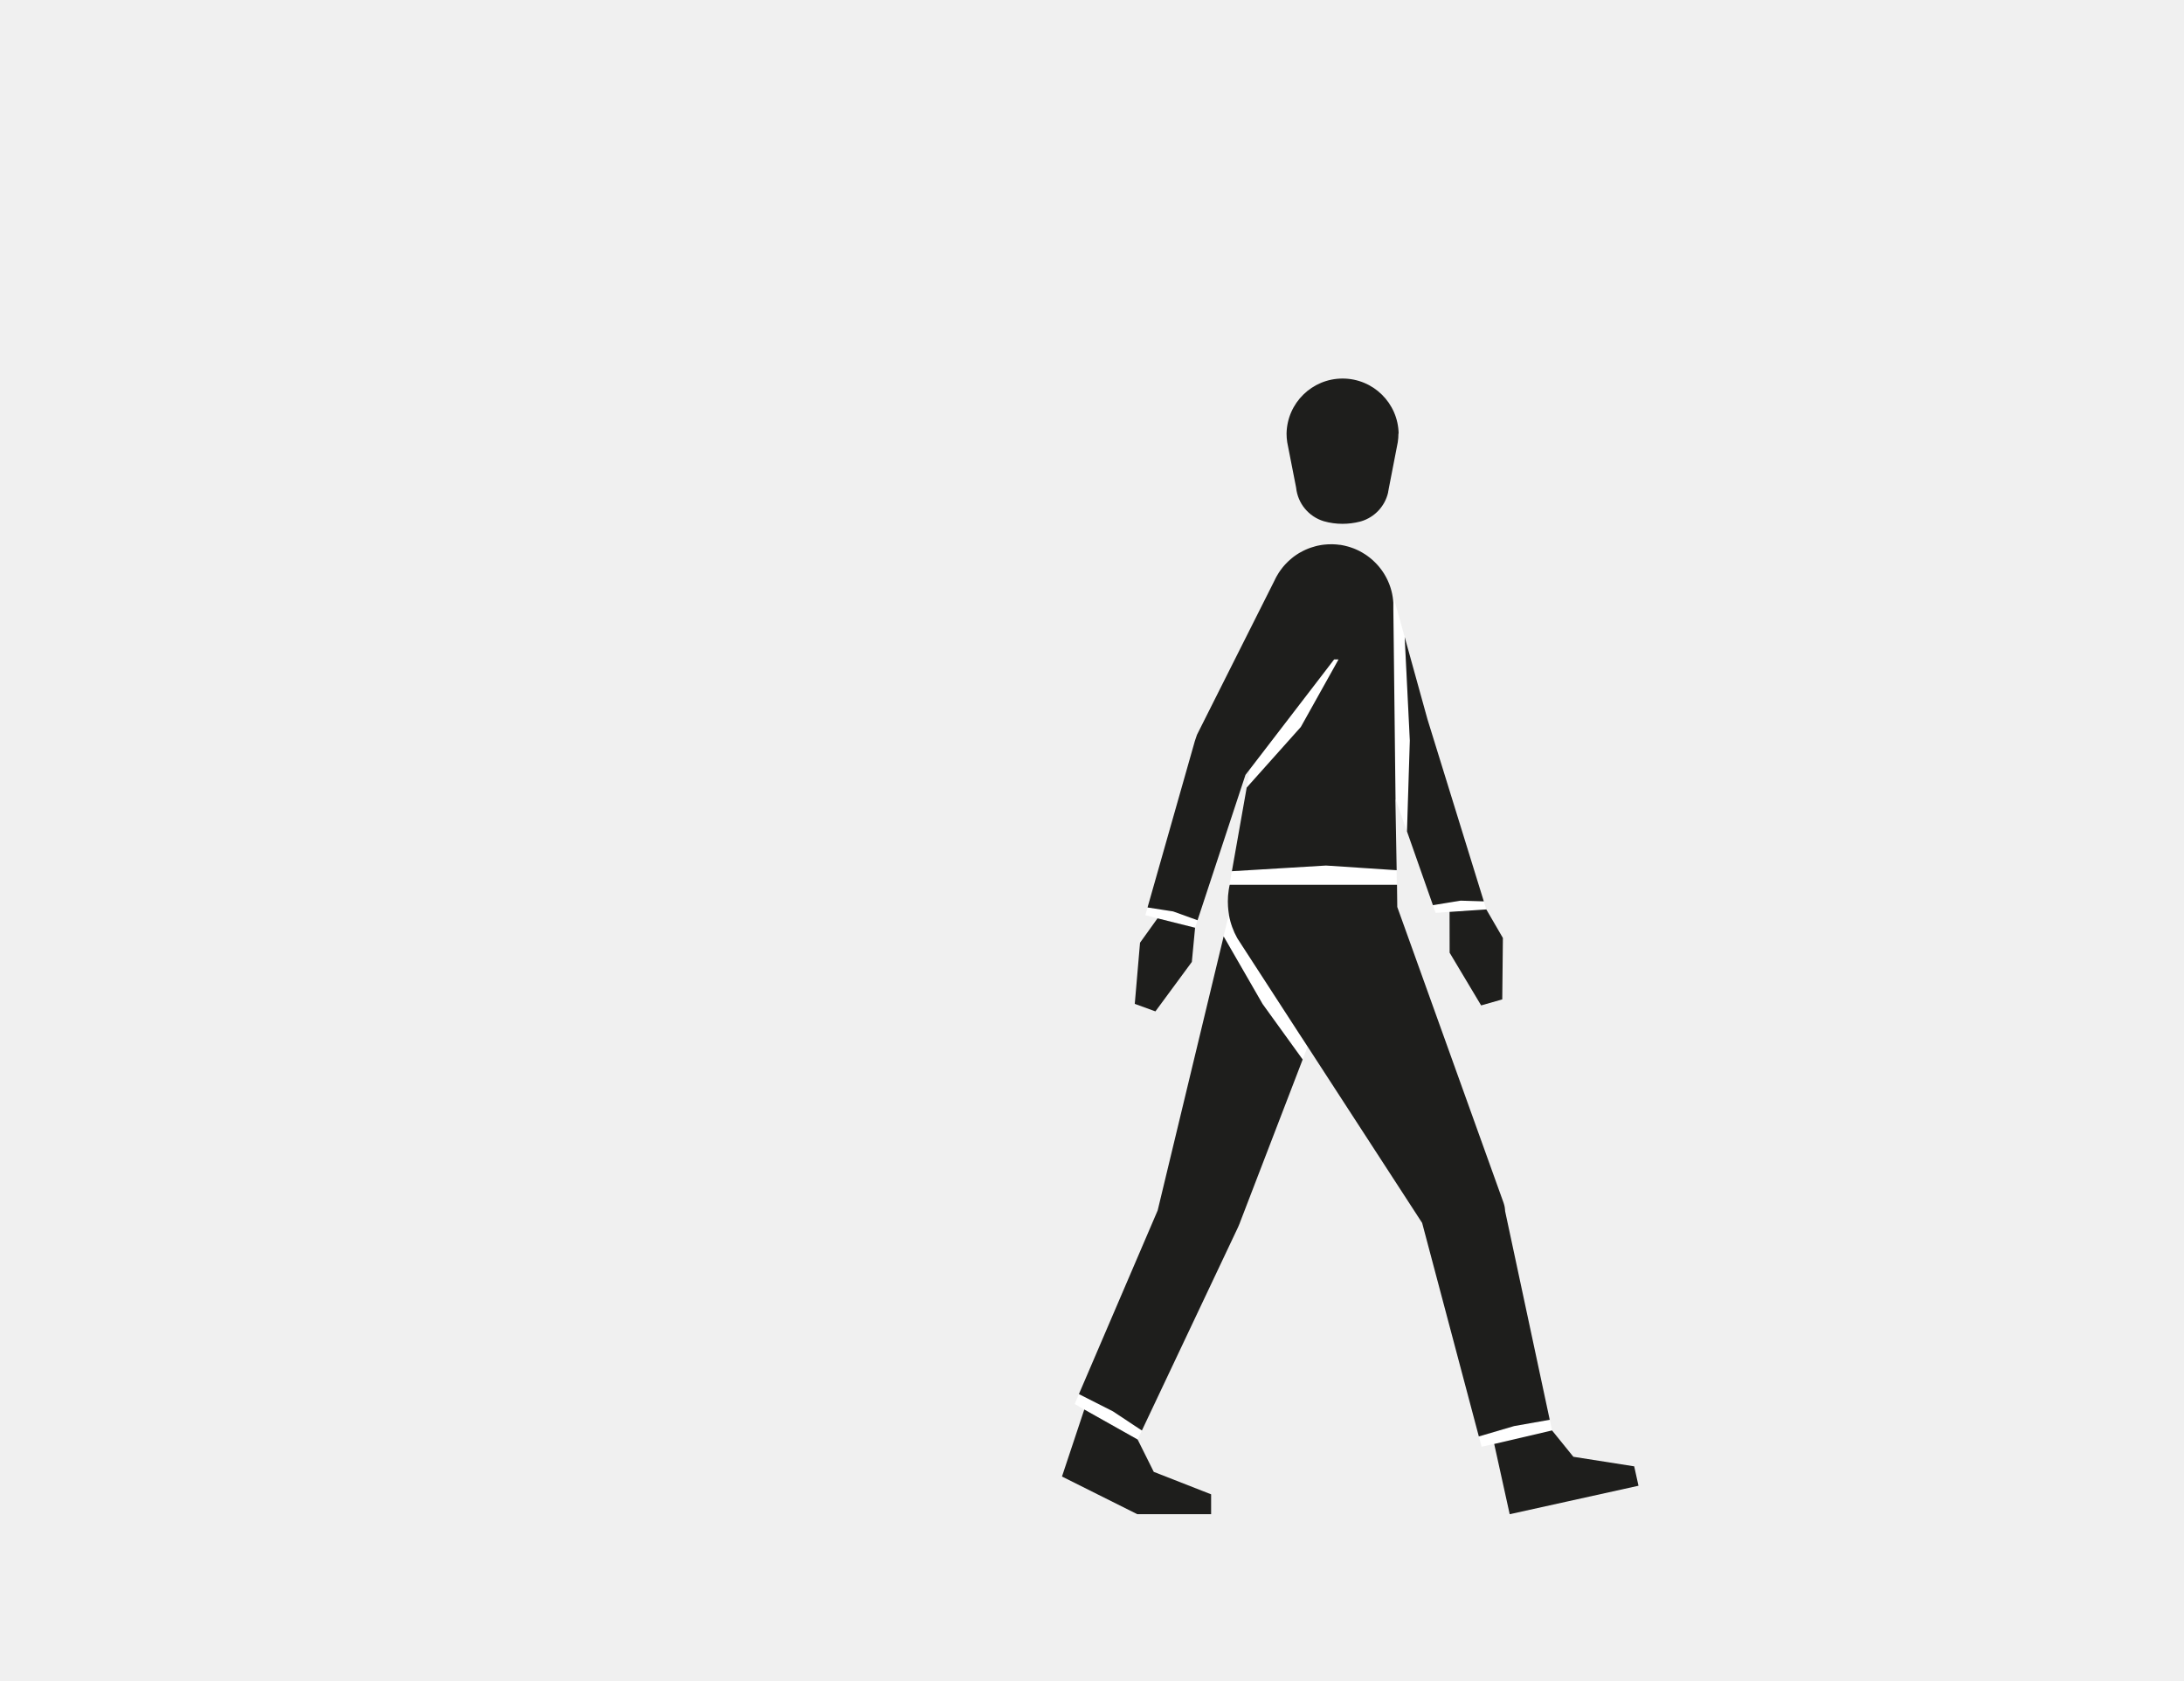
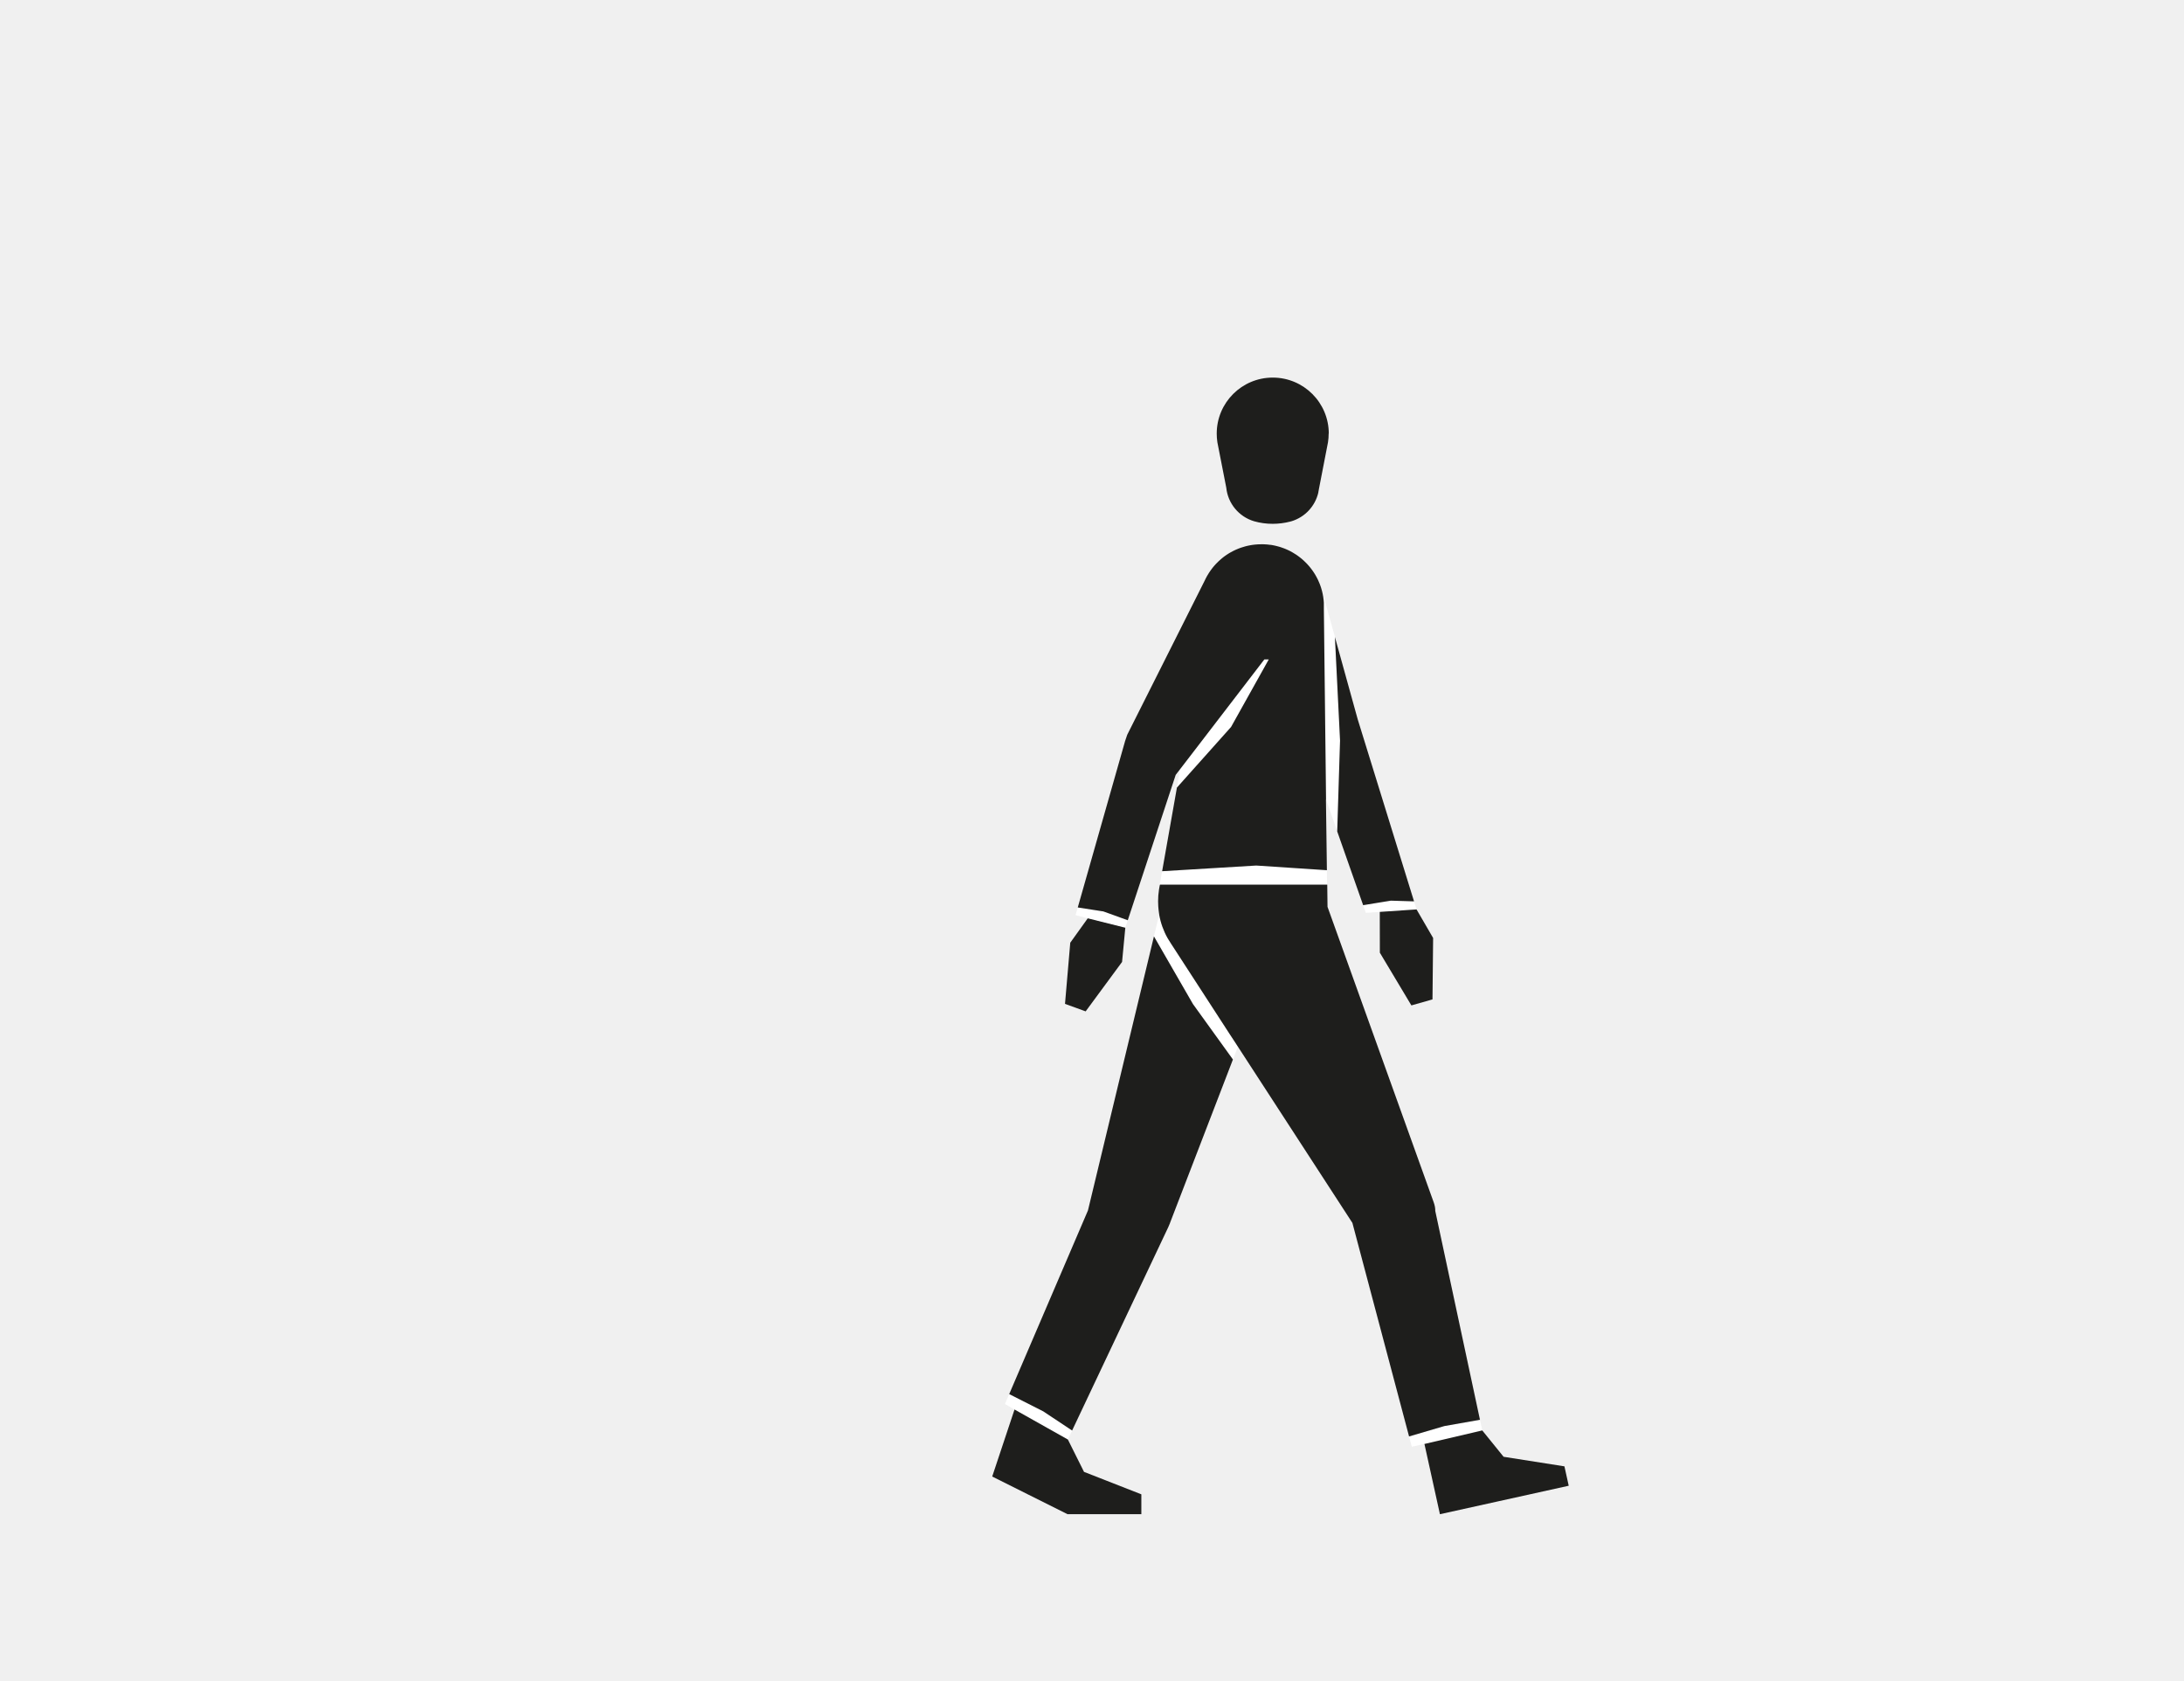
<svg xmlns="http://www.w3.org/2000/svg" id="Capa_3" data-name="Capa 3" viewBox="0 0 1300 1000">
  <defs>
    <style>.cls-1{fill:#fff;}.cls-2{fill:#1e1e1c;}</style>
  </defs>
-   <polygon class="cls-1" points="677.17 856.76 677.16 856.78 676.99 857.15 676.99 856.39 677.16 856.74 677.17 856.76" />
-   <polygon class="cls-1" points="679.69 851.4 677.16 856.74 676.99 856.39 676.99 856.42 676.97 856.39 676.97 856.65 645.41 838.9 632.13 878.79 645.39 838.89 639.71 835.6 642.21 829.76 662.49 840.04 679.69 851.4" />
-   <polygon class="cls-1" points="677.16 856.74 677.15 856.75 676.99 856.42 676.99 856.39 677.16 856.74" />
-   <path class="cls-1" d="M923.81,851.36l-34.4,8,9.22,41.8-9.23-41.8-7.49,1.69L846.49,727.83l-68.14-104.9-3,7.65-23.83-33-23.21-40.27,3.11-12.93a44.21,44.21,0,0,0,5,13.94h0l2.07,3.19.83,1.29h0l33.73,52,.69,1.06,1.91,2.94,70.76,108.93h0L880.28,855l21-6.17,21.2-3.75,1.35,6.29,0,0Z" />
-   <polygon class="cls-1" points="712.82 547.7 711.35 552.16 689 546.56 689 546.55 681.76 544.66 711.15 441.3 711.16 441.25 711.17 441.25 711.15 441.3 683.06 540.09 693 541.63 694.62 541.88 698.29 542.45 708.72 546.22 709.15 546.37 712.82 547.7" />
-   <path class="cls-1" d="M831.45,526.59H731.87c-.07.3-.14.61-.2.92l1.58-9,1.32-.08c16.44-1,54.69-3.3,54.69-3.3l26.07,1.72,16,1.06Z" />
-   <polygon class="cls-1" points="862.83 542.74 862.87 567.02 862.81 542.73 854.53 543.29 852.93 538.73 861.18 537.38 865.23 536.72 869.42 536.04 877.65 536.29 878.38 536.31 883.21 536.46 884.69 541.25 884.7 541.26 862.83 542.74" />
-   <path class="cls-1" d="M839.18,440.77l-1.69,54.05-6.66-18.91.07.15-1.3-113.52v0l0-2.88,0-.92v0a36.4,36.4,0,0,0-1.09-6.89l7.66,27.52v0Z" />
-   <polygon class="cls-1" points="796.74 392.45 793.51 398.25 774.29 432.67 742.06 468.75 743.76 459.11 744 457.75 744 457.74 748 452.55 789.74 398.17 794.12 392.45 796.74 392.45" />
-   <polygon class="cls-1" points="677.17 856.76 677.16 856.78 676.99 857.15 676.99 856.39 677.16 856.74 677.17 856.76" />
-   <path class="cls-2" d="M922.46,845l-21.2,3.75-21,6.17L846.51,727.84h0L775.75,618.9,773.84,616l-.69-1.06-33.73-52h0l-.83-1.29-2.07-3.19h0a44.21,44.21,0,0,1-5-13.94c0-.09,0-.19,0-.29s-.08-.46-.12-.68c-.11-.65-.19-1.31-.26-2,0-.33-.17-1.75-.18-2.05-.07-1-.1-2-.1-3a43.45,43.45,0,0,1,.53-6.88h0l.3-1.75.07-.34c.06-.31.13-.62.2-.92h99.59l.16,13.2,63.13,175.67h0c.1.28.2.56.28.85s.14.43.19.65a2,2,0,0,1,.09.33c.06.22.11.45.16.67l.15.73,0,.19c0,.28.09.57.12.85a.29.29,0,0,1,0,.09c0,.17,0,.34.05.52l0,.37v0Z" />
-   <polygon class="cls-2" points="883.22 536.46 883.21 536.46 878.38 536.31 877.65 536.29 869.42 536.04 865.23 536.72 861.18 537.38 852.93 538.73 847.05 522.02 845.95 518.89 837.49 494.83 837.49 494.82 839.18 440.77 836.13 379.34 836.12 379.31 836.11 379.09 849.68 428.07 883.22 536.46" />
-   <path class="cls-2" d="M775.4,630.58l-2.88,7.49L738,727.8l0,0,0,.09v0l-1,2.35-.06.14a.08.08,0,0,1,0,0L679.69,851.4,662.49,840l-20.28-10.28,46.88-109.31,39.27-163.1,23.21,40.27Z" />
-   <path class="cls-2" d="M832.4,258.06a33.76,33.76,0,0,1-.38,5.06v0l-.49,2.55-5,25.75a.2.2,0,0,0,0,.07l-.27,1.42a1.05,1.05,0,0,1,0,.19,23.38,23.38,0,0,1-16,17.15l-.06,0-.79.22h0a41.51,41.51,0,0,1-10.25,1.29,40.3,40.3,0,0,1-11.13-1.53h0a23.35,23.35,0,0,1-16.53-20s0,0,0,0l-4.8-24.48-.5-2.58v0a32.88,32.88,0,0,1-.39-5.09,33.36,33.36,0,0,1,66.71,0Z" />
-   <polygon class="cls-2" points="711.36 552.17 709.43 572.51 687.75 601.94 687.74 601.94 687.5 601.85 685.98 601.3 685.98 601.29 675.46 597.48 678.59 561.07 689 546.56 711.35 552.16 711.36 552.17" />
-   <polygon class="cls-2" points="720.9 889.37 720.9 901.21 676.97 901.21 632.13 878.79 645.41 838.9 676.97 856.65 676.99 856.66 677.15 856.75 677.17 856.76 686.77 876.01 720.9 889.37" />
-   <polygon class="cls-2" points="975.29 884.27 932.39 893.75 898.63 901.21 889.41 859.41 923.81 851.36 923.84 851.36 936.53 867.03 972.73 872.72 972.74 872.72 975.29 884.27" />
-   <path class="cls-2" d="M831.35,517.92h0l-16-1.06-26.07-1.72s-38.25,2.29-54.69,3.3l-1.32.08,8.81-49.77,32.23-36.08,19.22-34.42,3.23-5.8h-2.62l-4.38,5.72L748,452.55l-4,5.19h0l-2.65,3.45h0v0L712.82,547.7l-3.67-1.33-.43-.15-10.43-3.77-3.67-.57-1.63-.25-9.93-1.54,28.09-98.79,0-.05h0l1.25-3.67h0l.11-.31,22.37-44.52,23.74-47.22h0c.18-.4.37-.79.57-1.19s.3-.58.46-.87l.37-.68c.36-.63.73-1.25,1.12-1.86.24-.37.48-.73.73-1.08s.39-.55.59-.81.36-.5.55-.73.39-.51.59-.76l.67-.79c.22-.26.45-.5.67-.75s.32-.35.49-.52a31.43,31.43,0,0,1,2.64-2.52c.28-.26.57-.5.87-.74s.68-.55,1-.81l.86-.62.67-.47.79-.52c.26-.18.52-.34.79-.5l.5-.3c.6-.36,1.23-.7,1.86-1l.28-.15,1.45-.69c.52-.23,1-.45,1.57-.66l.85-.32.82-.29c.82-.29,1.67-.54,2.52-.76.35-.1.7-.19,1-.26h0l.38-.09c.46-.1.92-.2,1.38-.27l1.11-.19c.44-.07.89-.12,1.33-.17a36.22,36.22,0,0,1,4.18-.23h1.07l1.23.06.89.06.79.08,1.13.14.34,0,1,.17.46.09c.38.07.76.14,1.13.23.68.14,1.35.31,2,.51.24.06.49.13.73.21l.73.23c.66.22,1.32.45,2,.71l.72.29.87.38.65.29,1.07.52.33.17c.45.23.88.48,1.32.73.65.37,1.3.77,1.92,1.18l.63.42.74.53c.38.27.74.54,1.11.83s.89.71,1.32,1.09.6.51.89.78c.55.5,1.09,1,1.61,1.57.2.2.39.41.59.62.39.42.77.85,1.14,1.28l.74.91c.32.41.63.82.94,1.24s.43.61.65.93l.62.94c.18.29.37.58.54.88s.41.7.61,1.06.25.44.36.66c.22.41.42.82.62,1.23l.2.42c.32.67.61,1.37.89,2.06.14.38.29.77.43,1.16l.27.78c.09.27.17.53.25.8.17.53.31,1.07.46,1.61a36.4,36.4,0,0,1,1.09,6.89v0l0,.92,0,2.88v0l1.3,113.52-.07-.15Z" />
-   <polygon class="cls-2" points="894.58 558.26 894.2 594.81 892.39 595.33 881.63 598.39 862.87 567.02 862.83 542.74 884.7 541.26 884.71 541.26 894.58 558.26" />
+   <polygon class="cls-1" points="635.64 856.76 635.63 856.78 635.46 857.15 635.46 856.39 635.63 856.74 635.64 856.76" />
+   <polygon class="cls-1" points="638.16 851.4 635.63 856.74 635.46 856.39 635.46 856.42 635.44 856.39 635.44 856.65 603.88 838.9 590.6 878.79 603.86 838.89 598.18 835.6 600.68 829.76 620.96 840.04 638.16 851.4" />
+   <polygon class="cls-1" points="635.63 856.74 635.63 856.75 635.46 856.42 635.46 856.39 635.63 856.74" />
+   <path class="cls-1" d="M882.29,851.36l-34.41,8,9.22,41.8-9.23-41.8-7.49,1.69L805,727.83l-68.14-104.9-2.94,7.65-23.83-33-23.22-40.27,3.11-12.93a44.21,44.21,0,0,0,5,13.94h0l2.07,3.19.84,1.29h0l33.73,52,.69,1.06,1.91,2.94L805,727.83h0L838.75,855l21-6.17,21.2-3.75,1.35,6.29,0,0Z" />
+   <polygon class="cls-1" points="671.29 547.7 669.82 552.16 647.47 546.56 647.47 546.55 640.23 544.66 669.62 441.3 669.63 441.25 669.64 441.25 669.63 441.3 641.53 540.09 651.47 541.63 653.1 541.88 656.76 542.45 667.19 546.22 667.62 546.37 671.29 547.7" />
+   <path class="cls-1" d="M789.92,526.59H690.34c-.07.3-.14.61-.2.92l1.59-9,1.31-.08c16.45-1,54.69-3.3,54.69-3.3l26.07,1.72,16,1.06Z" />
+   <polygon class="cls-1" points="821.3 542.74 821.34 567.02 821.28 542.73 813 543.29 811.4 538.73 819.65 537.38 823.71 536.72 827.89 536.04 836.12 536.29 836.85 536.31 841.68 536.46 843.16 541.25 843.17 541.26 821.3 542.74" />
+   <path class="cls-1" d="M797.65,440.77,796,494.82l-6.65-18.91.06.15-1.3-113.52v0l0-2.88,0-.92v0a36.4,36.4,0,0,0-1.09-6.89l7.66,27.52v0Z" />
+   <polygon class="cls-1" points="755.22 392.45 751.98 398.25 732.76 432.67 700.53 468.75 702.23 459.11 702.47 457.75 702.47 457.74 706.47 452.55 748.21 398.17 752.6 392.45 755.22 392.45" />
+   <polygon class="cls-1" points="635.64 856.76 635.63 856.78 635.46 857.15 635.46 856.39 635.63 856.74 635.64 856.76" />
+   <path class="cls-2" d="M880.93,845l-21.2,3.75-21,6.17L805,727.84h0L734.22,618.9,732.31,616l-.69-1.06-33.73-52h0l-.84-1.29L695,558.37h0a44.21,44.21,0,0,1-5-13.94c0-.09,0-.19,0-.29s-.08-.46-.12-.68c-.11-.65-.19-1.31-.26-2,0-.33-.17-1.75-.18-2.05-.07-1-.1-2-.1-3a43.45,43.45,0,0,1,.53-6.88h0l.3-1.75.07-.34c.06-.31.13-.62.2-.92h99.59l.16,13.2,63.13,175.67h0c.1.28.2.56.28.85s.14.43.2.65.06.22.08.33.12.45.16.67.1.48.15.73l0,.19c0,.28.09.57.12.85a.29.29,0,0,1,0,.09c0,.17,0,.34,0,.52s0,.25,0,.37v0Z" />
+   <polygon class="cls-2" points="841.69 536.46 841.68 536.46 836.85 536.31 836.12 536.29 827.89 536.04 823.71 536.72 819.65 537.38 811.4 538.73 805.52 522.02 804.42 518.89 795.96 494.83 795.96 494.82 797.65 440.77 794.6 379.34 794.59 379.31 794.58 379.09 808.15 428.07 841.69 536.46" />
+   <path class="cls-2" d="M733.88,630.58,731,638.07,696.45,727.8l0,0,0,.09v0l-1,2.35-.06.14a.08.08,0,0,1,0,0L638.16,851.4,621,840l-20.28-10.28,46.88-109.31,39.27-163.1,23.22,40.27Z" />
+   <path class="cls-2" d="M790.87,258.06a33.76,33.76,0,0,1-.38,5.06v0l-.49,2.55-5,25.75a.15.15,0,0,1,0,.07l-.27,1.42a.59.59,0,0,1,0,.19,23.36,23.36,0,0,1-16.05,17.15.11.11,0,0,1-.06,0l-.79.22h0a41.51,41.51,0,0,1-10.25,1.29,40.18,40.18,0,0,1-11.12-1.53h0a23.34,23.34,0,0,1-16.54-20s0,0,0,0l-4.8-24.48-.5-2.58v0a34.17,34.17,0,0,1-.38-5.09,33.35,33.35,0,1,1,66.7,0Z" />
+   <polygon class="cls-2" points="669.83 552.17 667.9 572.51 646.22 601.94 646.21 601.94 645.97 601.85 644.45 601.3 644.45 601.29 633.93 597.48 637.06 561.07 647.47 546.56 669.82 552.16 669.83 552.17" />
+   <polygon class="cls-2" points="679.37 889.37 679.37 901.21 635.44 901.21 590.6 878.79 603.88 838.9 635.44 856.65 635.46 856.66 635.63 856.75 635.64 856.76 645.24 876.01 679.37 889.37" />
+   <polygon class="cls-2" points="933.76 884.27 890.87 893.75 857.1 901.21 847.88 859.41 882.28 851.36 882.31 851.36 895 867.03 931.2 872.72 931.21 872.72 933.76 884.27" />
+   <path class="cls-2" d="M789.82,517.92h0l-16-1.06-26.07-1.72s-38.24,2.29-54.69,3.3l-1.31.08,8.8-49.77,32.23-36.08L752,398.25l3.23-5.8H752.6l-4.39,5.72-41.74,54.38-4,5.19h0l-2.65,3.45h0v0L671.29,547.7l-3.67-1.33-.43-.15-10.43-3.77-3.67-.57-1.62-.25-9.94-1.54,28.1-98.79v-.05h0l1.25-3.67h0l.11-.31,22.38-44.52,23.73-47.22h0c.18-.4.38-.79.57-1.19s.3-.58.46-.87l.37-.68c.36-.63.73-1.25,1.13-1.86.23-.37.47-.73.73-1.08s.38-.55.58-.81.36-.5.55-.73.39-.51.59-.76l.67-.79.67-.75c.16-.18.32-.35.49-.52a33,33,0,0,1,2.64-2.52c.28-.26.57-.5.87-.74s.68-.55,1-.81l.86-.62.67-.47.79-.52c.26-.18.52-.34.79-.5l.5-.3c.6-.36,1.23-.7,1.86-1l.28-.15,1.45-.69c.52-.23,1-.45,1.57-.66l.85-.32.82-.29c.83-.29,1.67-.54,2.52-.76.35-.1.7-.19,1.06-.26h0l.39-.09c.45-.1.91-.2,1.37-.27l1.12-.19c.43-.07.88-.12,1.32-.17a36.22,36.22,0,0,1,4.18-.23H752c.42,0,.82,0,1.23.06l.89.06.79.08,1.13.14.34,0,1,.17.46.09c.38.07.76.14,1.13.23.68.14,1.36.31,2,.51.24.06.49.13.73.21l.73.23c.66.22,1.33.45,2,.71.25.09.48.19.72.29l.87.38.65.29,1.07.52c.12,0,.22.12.33.17.45.23.88.48,1.32.73.66.37,1.3.77,1.92,1.18l.63.42.74.53c.38.27.75.54,1.11.83s.9.71,1.33,1.09.59.51.88.78c.55.5,1.09,1,1.61,1.57.2.2.39.41.59.62.39.42.77.85,1.14,1.28l.74.91c.32.41.64.82.94,1.24s.43.61.65.93.41.62.62.94.37.58.55.88.4.7.6,1.06.25.44.36.66q.33.61.63,1.23l.19.42c.32.67.61,1.37.89,2.06.14.38.29.77.43,1.16l.27.78c.09.27.17.53.25.8.17.53.32,1.07.46,1.61a36.4,36.4,0,0,1,1.09,6.89v0l0,.92,0,2.88v0l1.3,113.52-.06-.15Z" />
+   <polygon class="cls-2" points="853.05 558.26 852.67 594.81 850.87 595.33 840.11 598.39 821.34 567.02 821.3 542.74 843.17 541.26 843.18 541.26 853.05 558.26" />
</svg>
